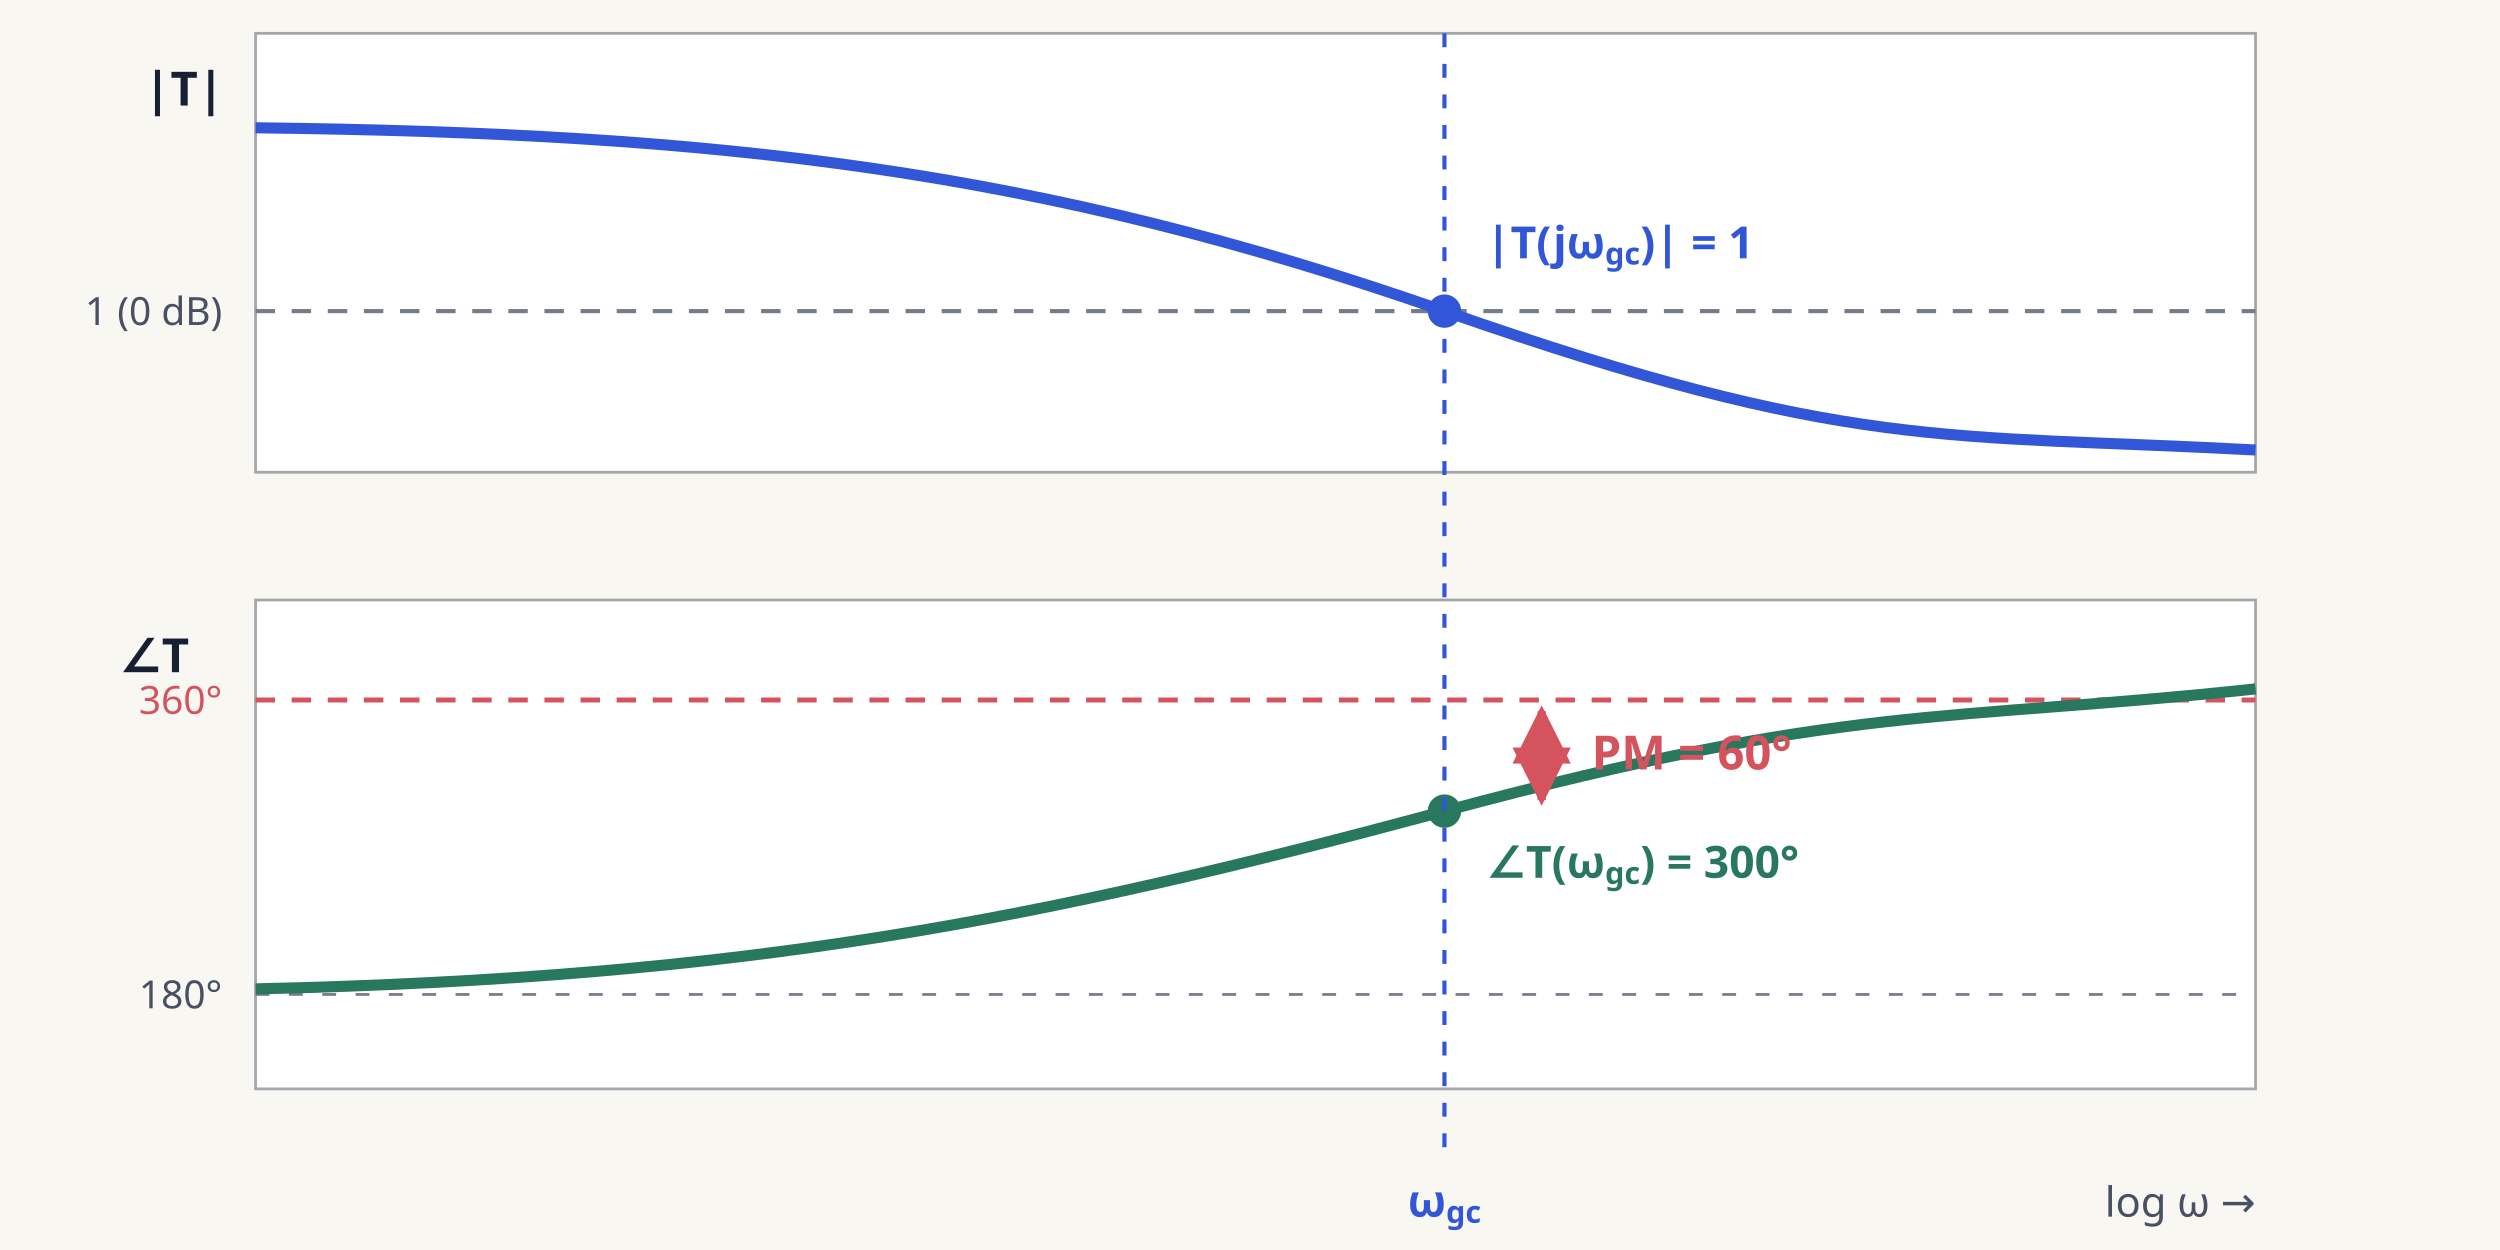
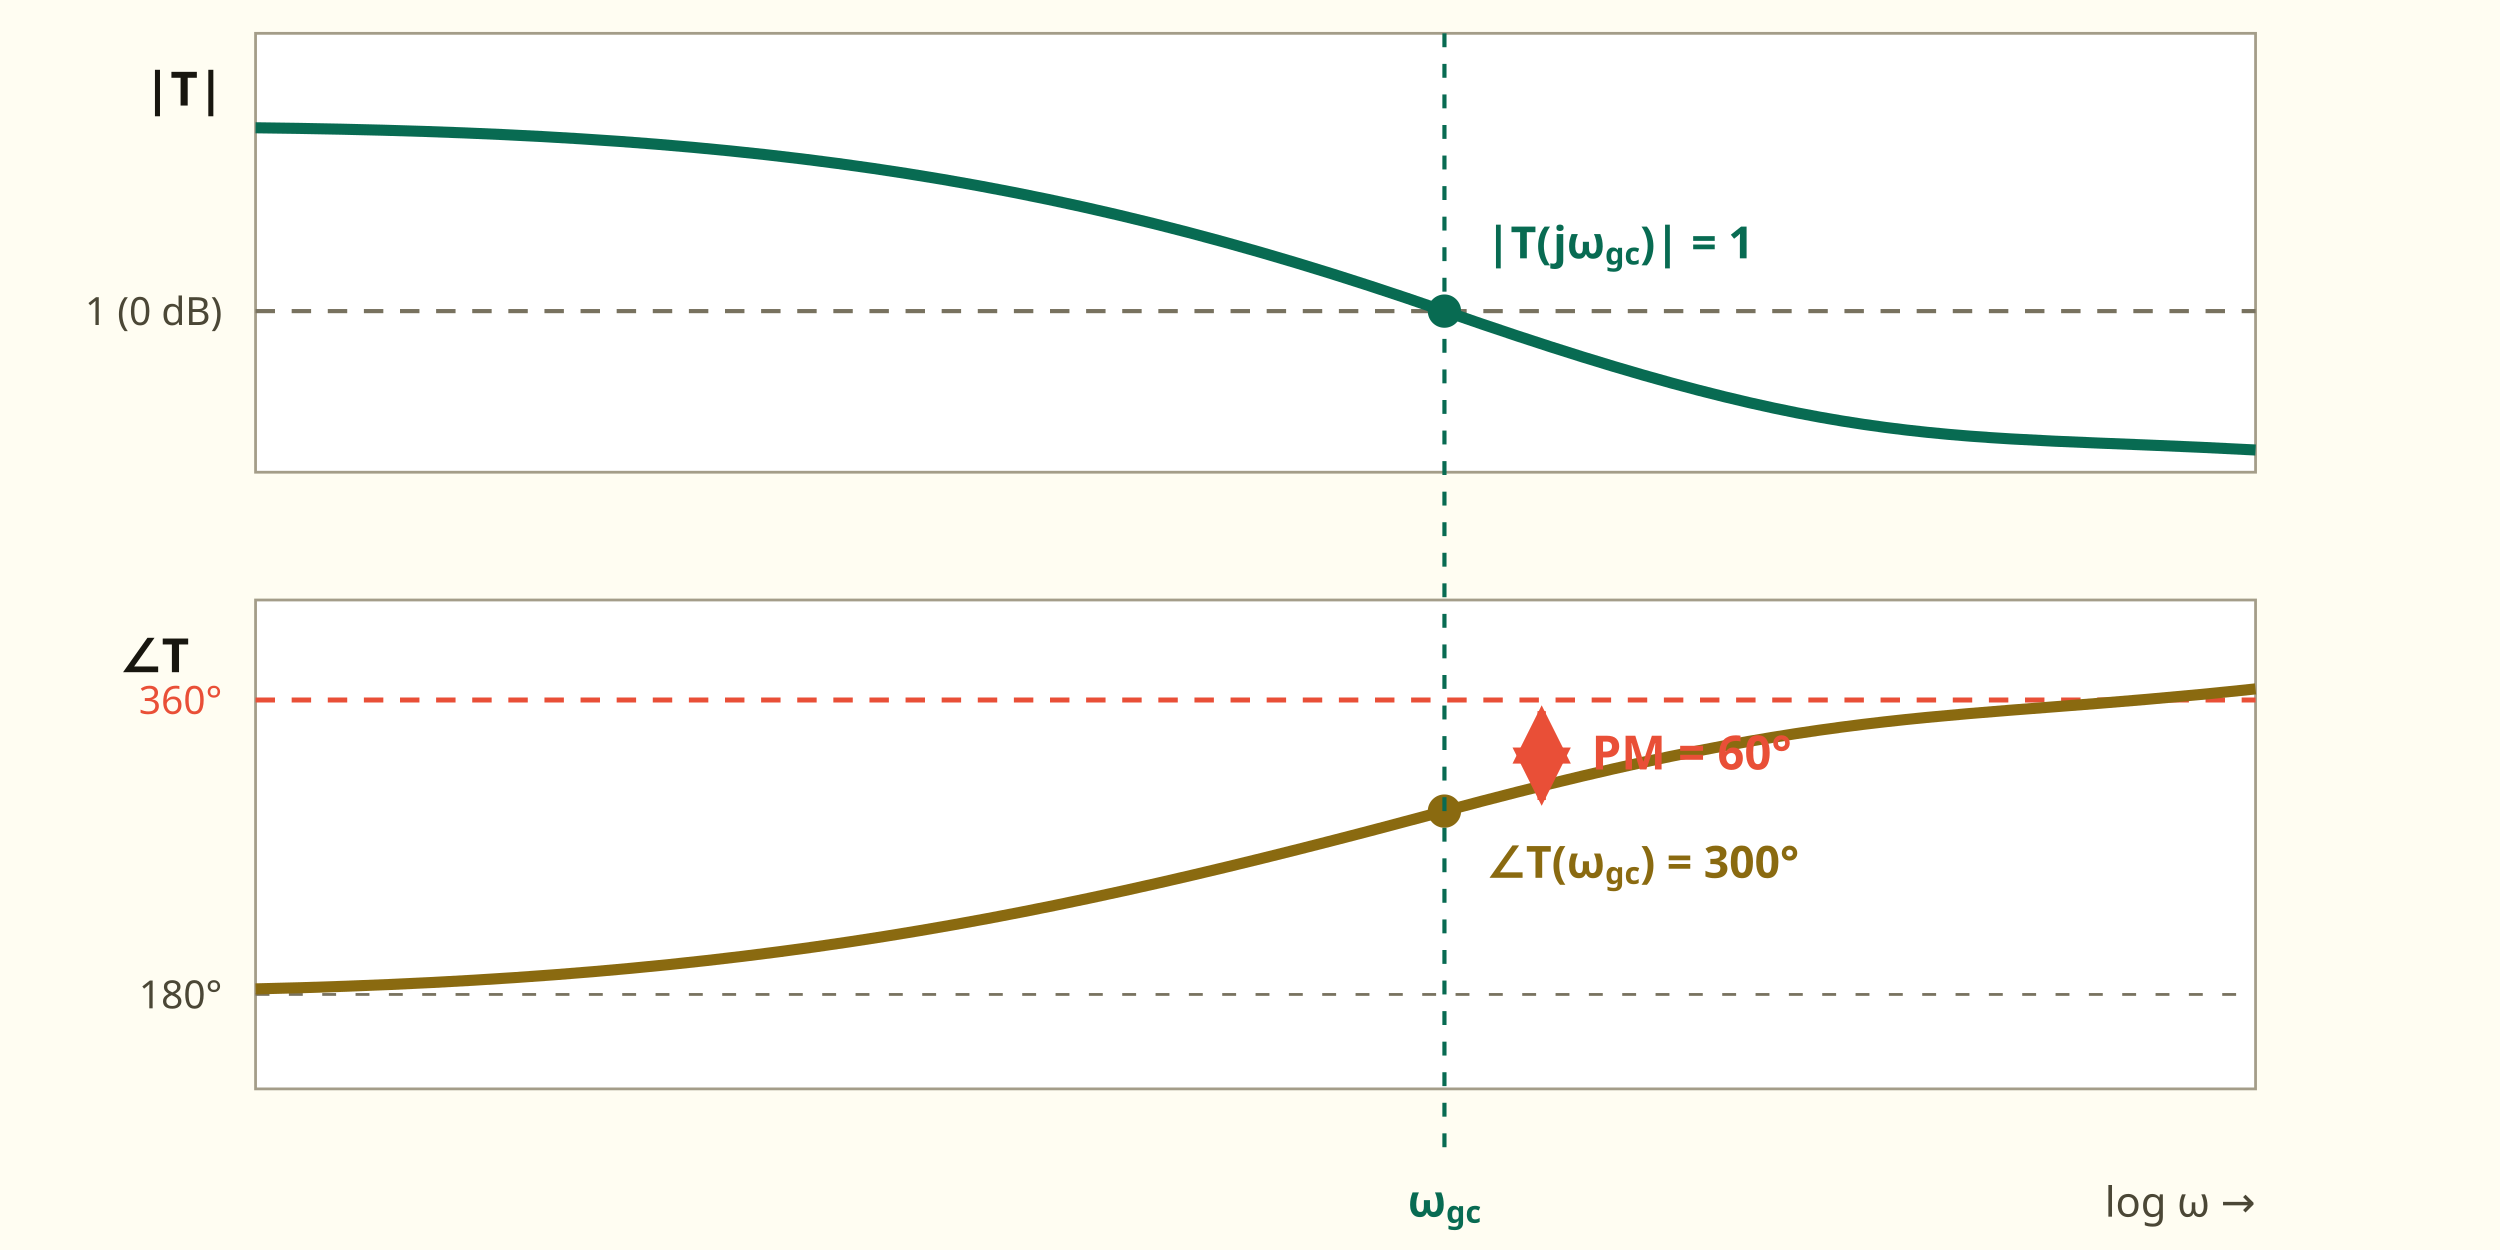
<svg xmlns="http://www.w3.org/2000/svg" viewBox="0 54 900 450" role="img" aria-labelledby="title desc">
  <defs>
    <marker id="arrow-red" viewBox="0 0 10 10" refX="9" refY="5" markerWidth="7" markerHeight="7" orient="auto-start-reverse">
-       <path d="M0 0 10 5 0 10Z" fill="#d4535d" />
+       <path d="M0 0 10 5 0 10Z" fill="#e94f37" />
    </marker>
  </defs>
-   <rect width="900" height="520" fill="#f8f7f2" />
-   <rect x="92" y="66" width="720" height="158" fill="#fff" stroke="#a4a6aa" />
-   <text x="52" y="92" fill="#172033" font-family="sans-serif" font-size="17" font-weight="700">|T|</text>
-   <line x1="92" y1="166" x2="812" y2="166" stroke="#777c89" stroke-width="1.5" stroke-dasharray="7 6" />
-   <text x="80" y="171" text-anchor="end" fill="#485064" font-family="sans-serif" font-size="14">1 (0 dB)</text>
-   <path d="M92 100 C260 102 374 115 520 166 S700 210 812 216" fill="none" stroke="#3156d8" stroke-width="4" />
-   <circle cx="520" cy="166" r="6" fill="#3156d8" />
-   <text x="535" y="147" fill="#3156d8" font-family="sans-serif" font-size="16" font-weight="700">|T(jω<tspan baseline-shift="sub" font-size="11">gc</tspan>)| = 1</text>
-   <rect x="92" y="270" width="720" height="176" fill="#fff" stroke="#a4a6aa" />
-   <text x="43" y="296" fill="#172033" font-family="sans-serif" font-size="17" font-weight="700">∠T</text>
-   <line x1="92" y1="306" x2="812" y2="306" stroke="#d4535d" stroke-width="1.8" stroke-dasharray="7 6" />
-   <text x="80" y="311" text-anchor="end" fill="#d4535d" font-family="sans-serif" font-size="14">360°</text>
-   <line x1="92" y1="412" x2="812" y2="412" stroke="#777c89" stroke-width="1" stroke-dasharray="5 7" />
-   <text x="80" y="417" text-anchor="end" fill="#485064" font-family="sans-serif" font-size="14">180°</text>
-   <path d="M92 410 C270 406 375 385 520 346 S700 314 812 302" fill="none" stroke="#28775f" stroke-width="4" />
-   <circle cx="520" cy="346" r="6" fill="#28775f" />
-   <text x="535" y="370" fill="#28775f" font-family="sans-serif" font-size="16" font-weight="700">∠T(ω<tspan baseline-shift="sub" font-size="11">gc</tspan>) = 300°</text>
-   <line x1="520" y1="66" x2="520" y2="470" stroke="#3156d8" stroke-width="1.5" stroke-dasharray="5 6" />
-   <text x="520" y="492" text-anchor="middle" fill="#3156d8" font-family="sans-serif" font-size="16" font-weight="700">ω<tspan baseline-shift="sub" font-size="11">gc</tspan>
+   <rect width="900" height="520" fill="#fffdf2" />
+   <rect x="92" y="66" width="720" height="158" fill="#fff" stroke="#a49d89" />
+   <text x="52" y="92" fill="#18160f" font-family="sans-serif" font-size="17" font-weight="700">|T|</text>
+   <line x1="92" y1="166" x2="812" y2="166" stroke="#78725f" stroke-width="1.5" stroke-dasharray="7 6" />
+   <text x="80" y="171" text-anchor="end" fill="#4b4736" font-family="sans-serif" font-size="14">1 (0 dB)</text>
+   <path d="M92 100 C260 102 374 115 520 166 S700 210 812 216" fill="none" stroke="#086b52" stroke-width="4" />
+   <circle cx="520" cy="166" r="6" fill="#086b52" />
+   <text x="535" y="147" fill="#086b52" font-family="sans-serif" font-size="16" font-weight="700">|T(jω<tspan baseline-shift="sub" font-size="11">gc</tspan>)| = 1</text>
+   <rect x="92" y="270" width="720" height="176" fill="#fff" stroke="#a49d89" />
+   <text x="43" y="296" fill="#18160f" font-family="sans-serif" font-size="17" font-weight="700">∠T</text>
+   <line x1="92" y1="306" x2="812" y2="306" stroke="#e94f37" stroke-width="1.8" stroke-dasharray="7 6" />
+   <text x="80" y="311" text-anchor="end" fill="#e94f37" font-family="sans-serif" font-size="14">360°</text>
+   <line x1="92" y1="412" x2="812" y2="412" stroke="#78725f" stroke-width="1" stroke-dasharray="5 7" />
+   <text x="80" y="417" text-anchor="end" fill="#4b4736" font-family="sans-serif" font-size="14">180°</text>
+   <path d="M92 410 C270 406 375 385 520 346 S700 314 812 302" fill="none" stroke="#8a6a10" stroke-width="4" />
+   <circle cx="520" cy="346" r="6" fill="#8a6a10" />
+   <text x="535" y="370" fill="#8a6a10" font-family="sans-serif" font-size="16" font-weight="700">∠T(ω<tspan baseline-shift="sub" font-size="11">gc</tspan>) = 300°</text>
+   <line x1="520" y1="66" x2="520" y2="470" stroke="#086b52" stroke-width="1.5" stroke-dasharray="5 6" />
+   <text x="520" y="492" text-anchor="middle" fill="#086b52" font-family="sans-serif" font-size="16" font-weight="700">ω<tspan baseline-shift="sub" font-size="11">gc</tspan>
  </text>
-   <text x="812" y="492" text-anchor="end" fill="#485064" font-family="sans-serif" font-size="15">log ω →</text>
-   <line x1="555" y1="342" x2="555" y2="310" stroke="#d4535d" stroke-width="3" marker-start="url(#arrow-red)" marker-end="url(#arrow-red)" />
-   <text x="573" y="331" fill="#d4535d" font-family="sans-serif" font-size="17" font-weight="700">PM = 60°</text>
+   <text x="812" y="492" text-anchor="end" fill="#4b4736" font-family="sans-serif" font-size="15">log ω →</text>
+   <line x1="555" y1="342" x2="555" y2="310" stroke="#e94f37" stroke-width="3" marker-start="url(#arrow-red)" marker-end="url(#arrow-red)" />
+   <text x="573" y="331" fill="#e94f37" font-family="sans-serif" font-size="17" font-weight="700">PM = 60°</text>
</svg>
